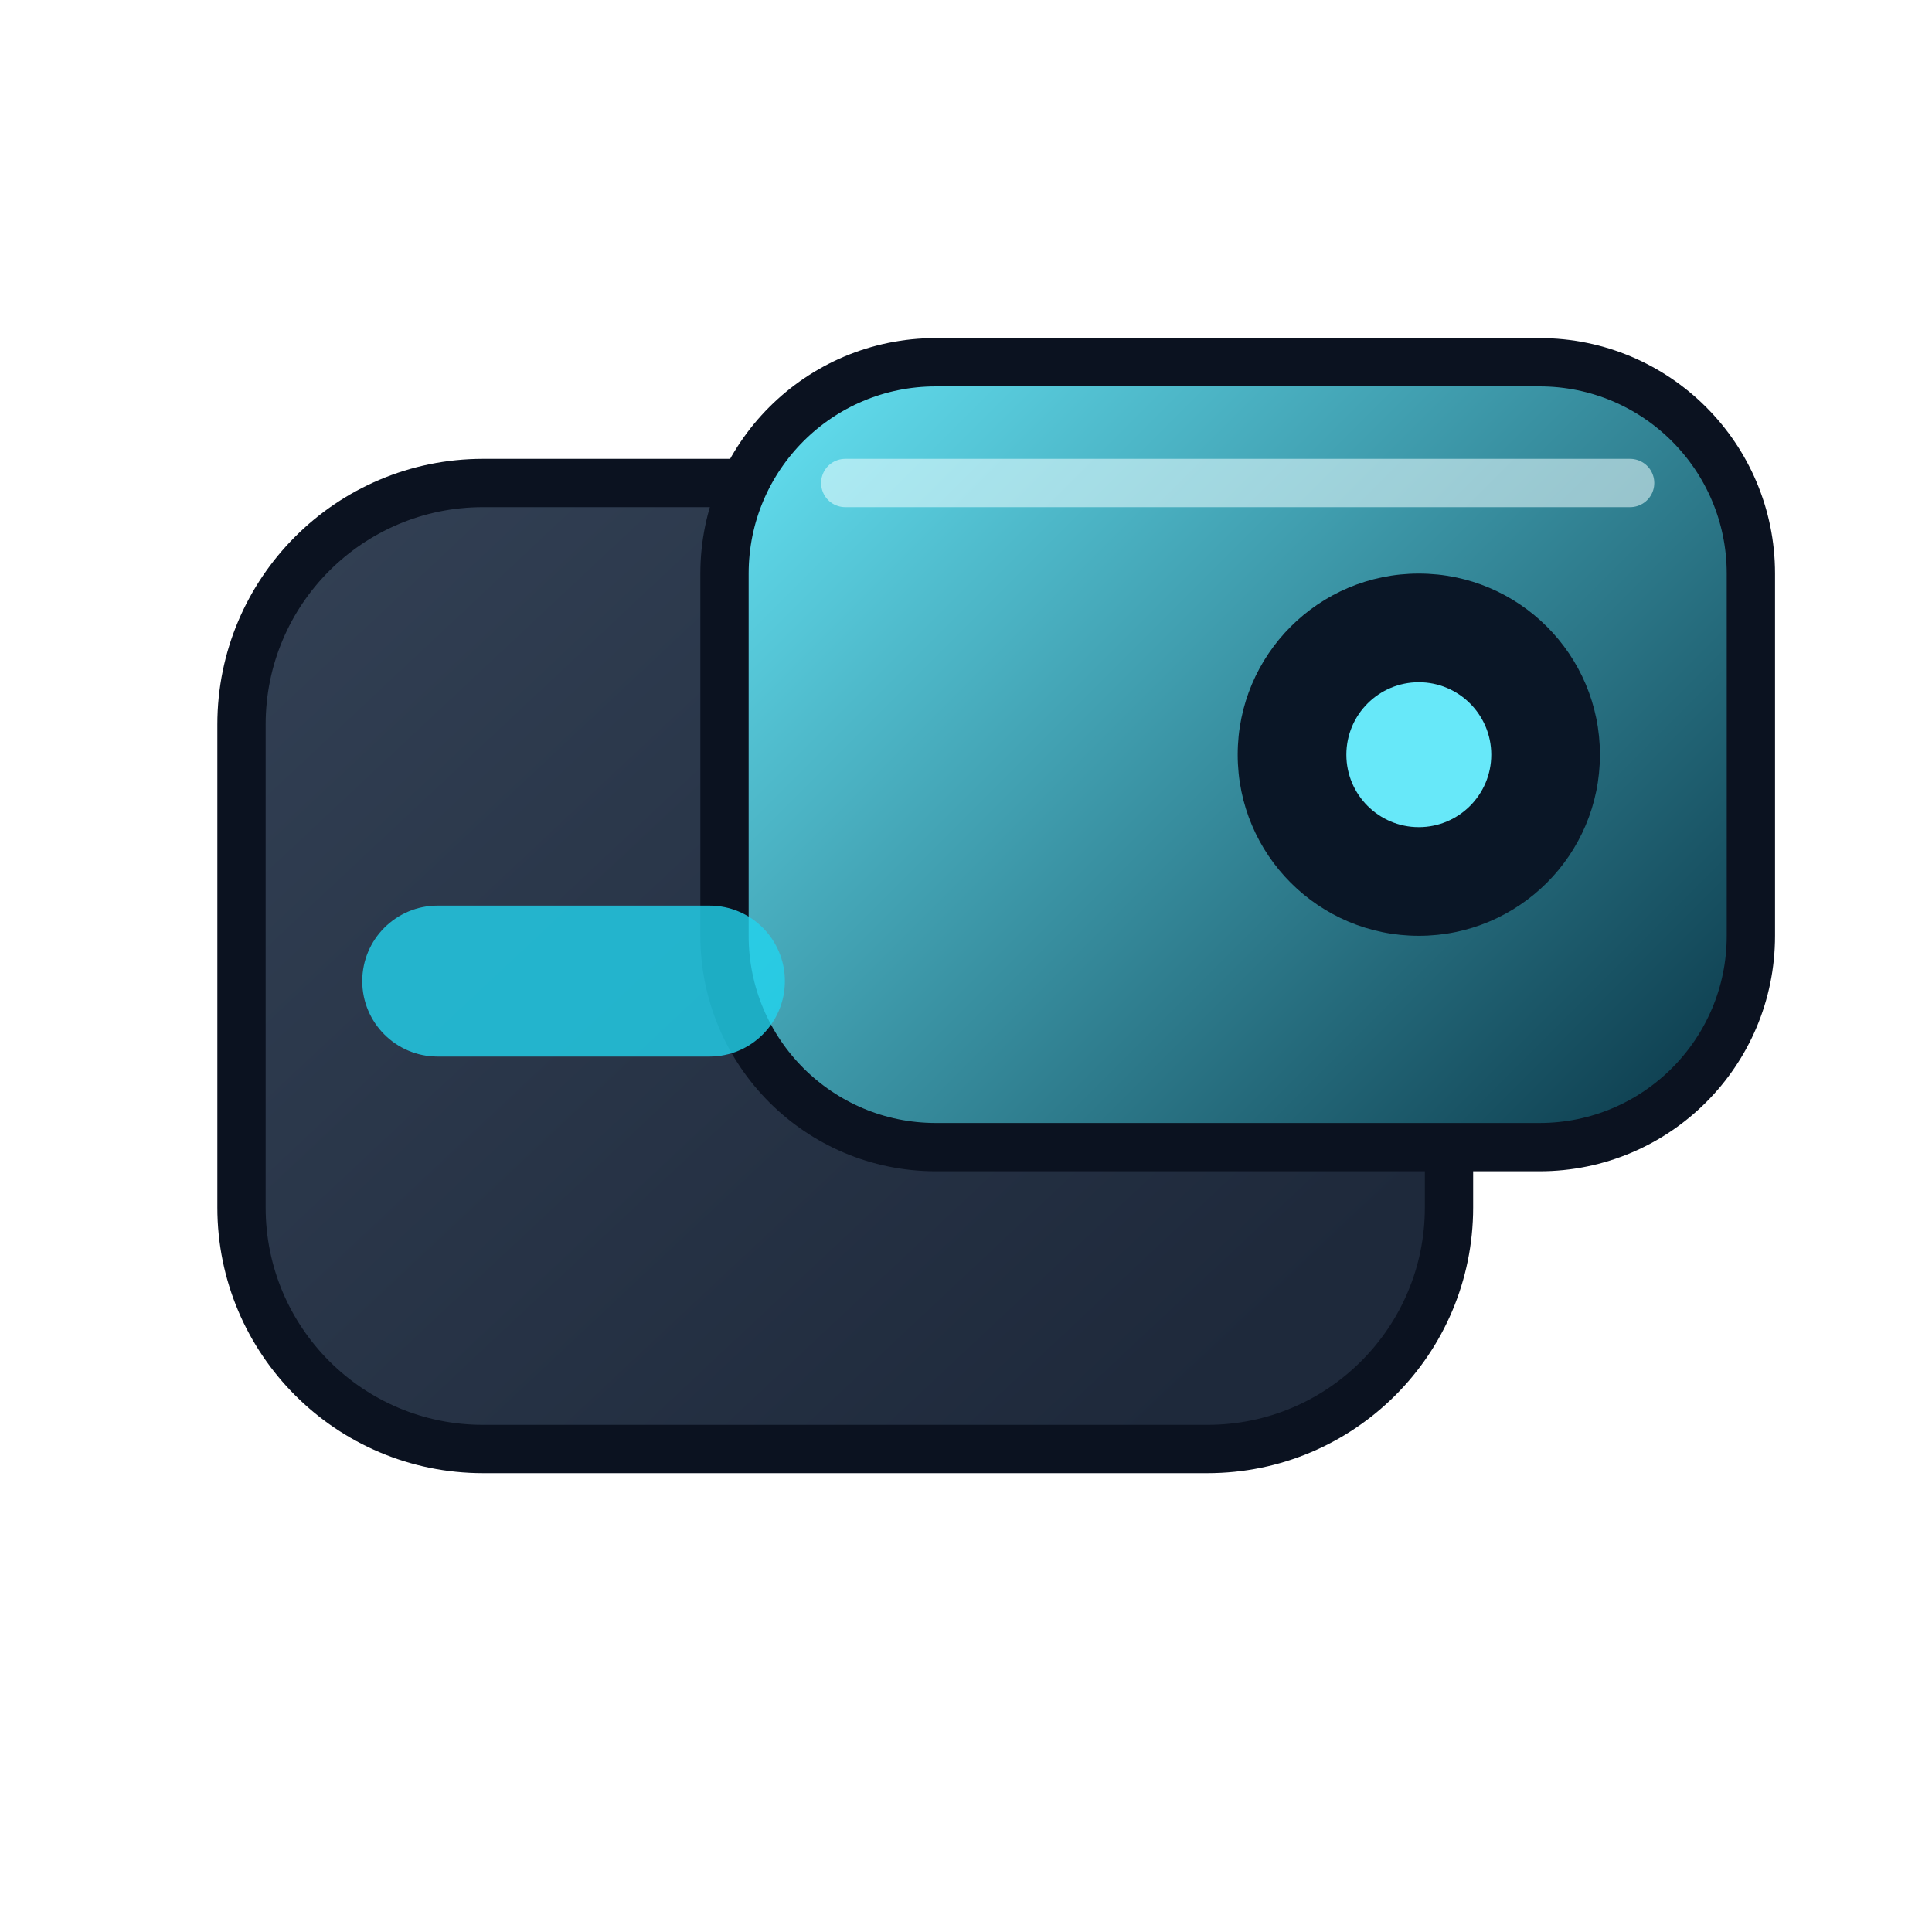
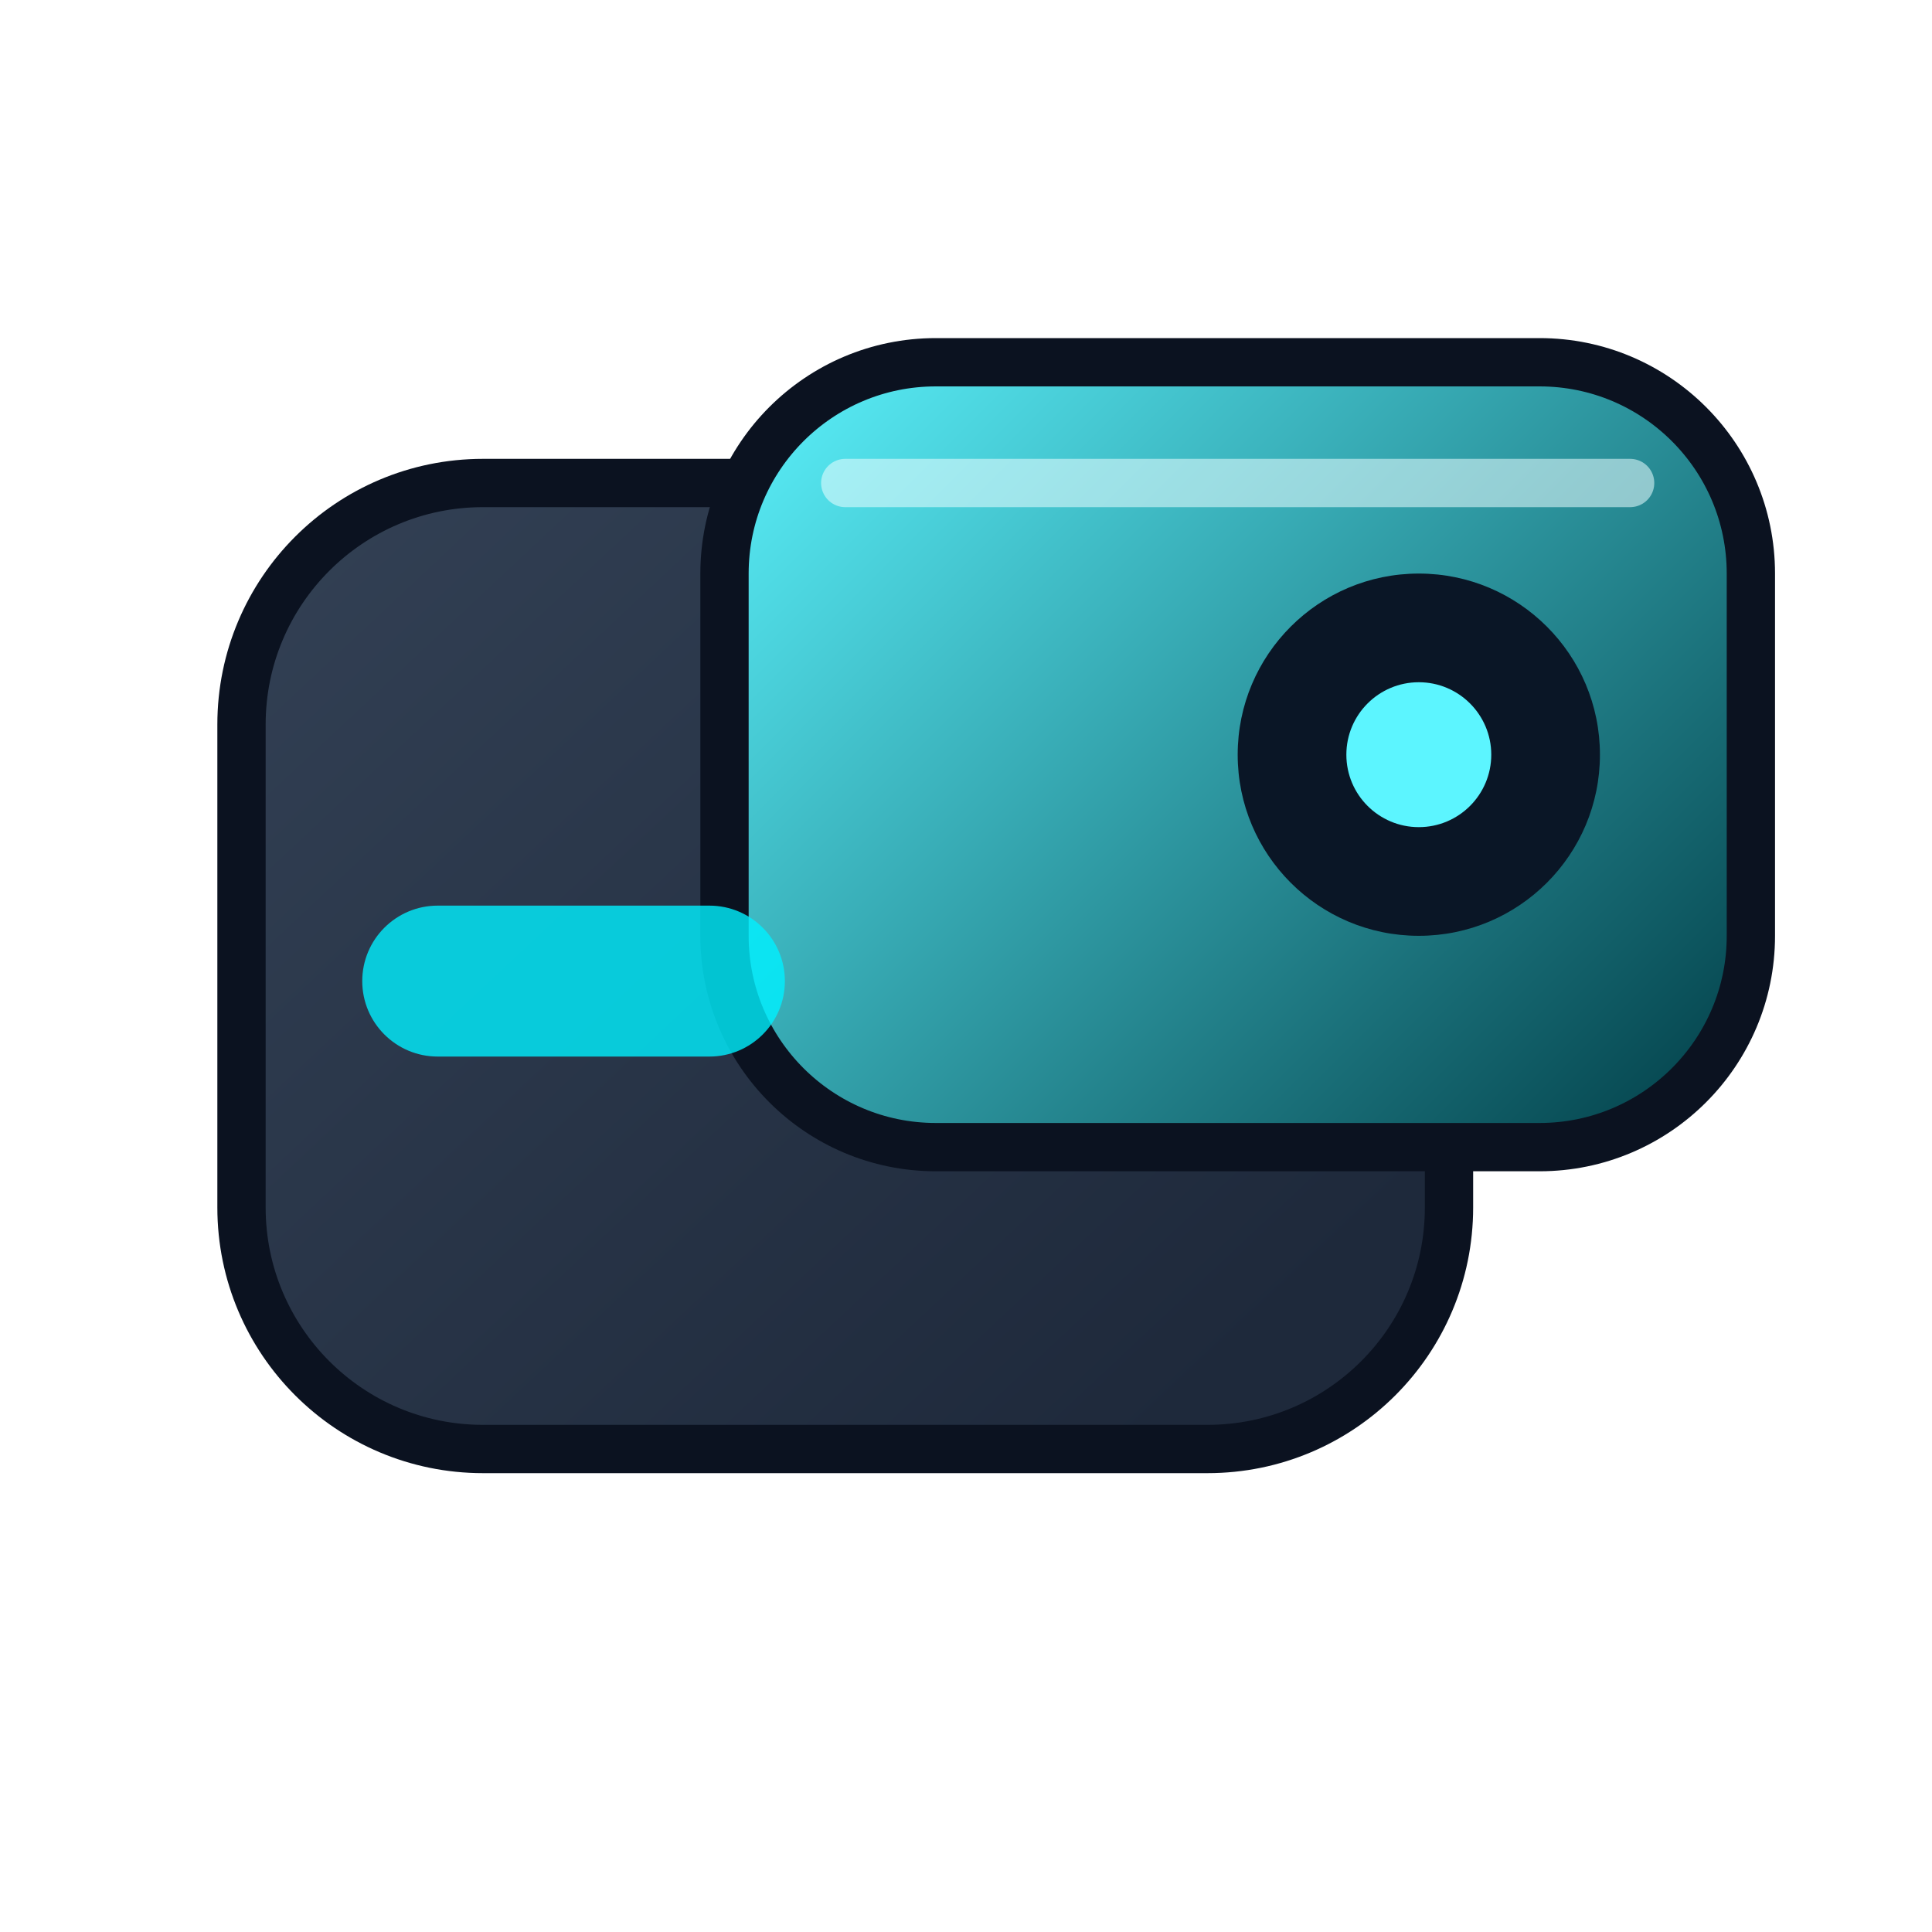
<svg xmlns="http://www.w3.org/2000/svg" viewBox="0 0 64 64">
  <defs>
    <linearGradient id="blA" x1="10" y1="14" x2="40" y2="46" gradientUnits="userSpaceOnUse">
      <stop offset="0" stop-color="#334155" />
      <stop offset="1" stop-color="#1E293B" />
    </linearGradient>
    <linearGradient id="blB" x1="26" y1="10" x2="56" y2="40" gradientUnits="userSpaceOnUse">
-       <stop offset="0" stop-color="#67E8F9" />
-       <stop offset="1" stop-color="#083344" />
+       <stop offset="0" stop-color="#5CF5FF" />
+       <stop offset="1" stop-color="#003B44" />
    </linearGradient>
  </defs>
  <rect x="8" y="16" width="40" height="32" rx="8" fill="url(#blA)" stroke="#0B1220" stroke-width="1.6" />
  <rect x="24" y="12" width="34" height="26" rx="7" fill="url(#blB)" stroke="#0B1220" stroke-width="1.6" />
  <circle cx="47" cy="25" r="6" fill="#0A1626" />
-   <circle cx="47" cy="25" r="2.4" fill="#67E8F9" />
-   <path d="M28 16h26" stroke="#ECFEFF" stroke-width="1.6" stroke-linecap="round" opacity=".55" />
-   <rect x="12" y="30" width="14" height="5" rx="2.5" fill="#22D3EE" opacity=".8" />
+   <circle cx="47" cy="25" r="2.4" fill="#5CF5FF" />
+   <path d="M28 16h26" stroke="#EAFEFF" stroke-width="1.6" stroke-linecap="round" opacity=".55" />
+   <rect x="12" y="30" width="14" height="5" rx="2.5" fill="#00F0FF" opacity=".8" />
</svg>
